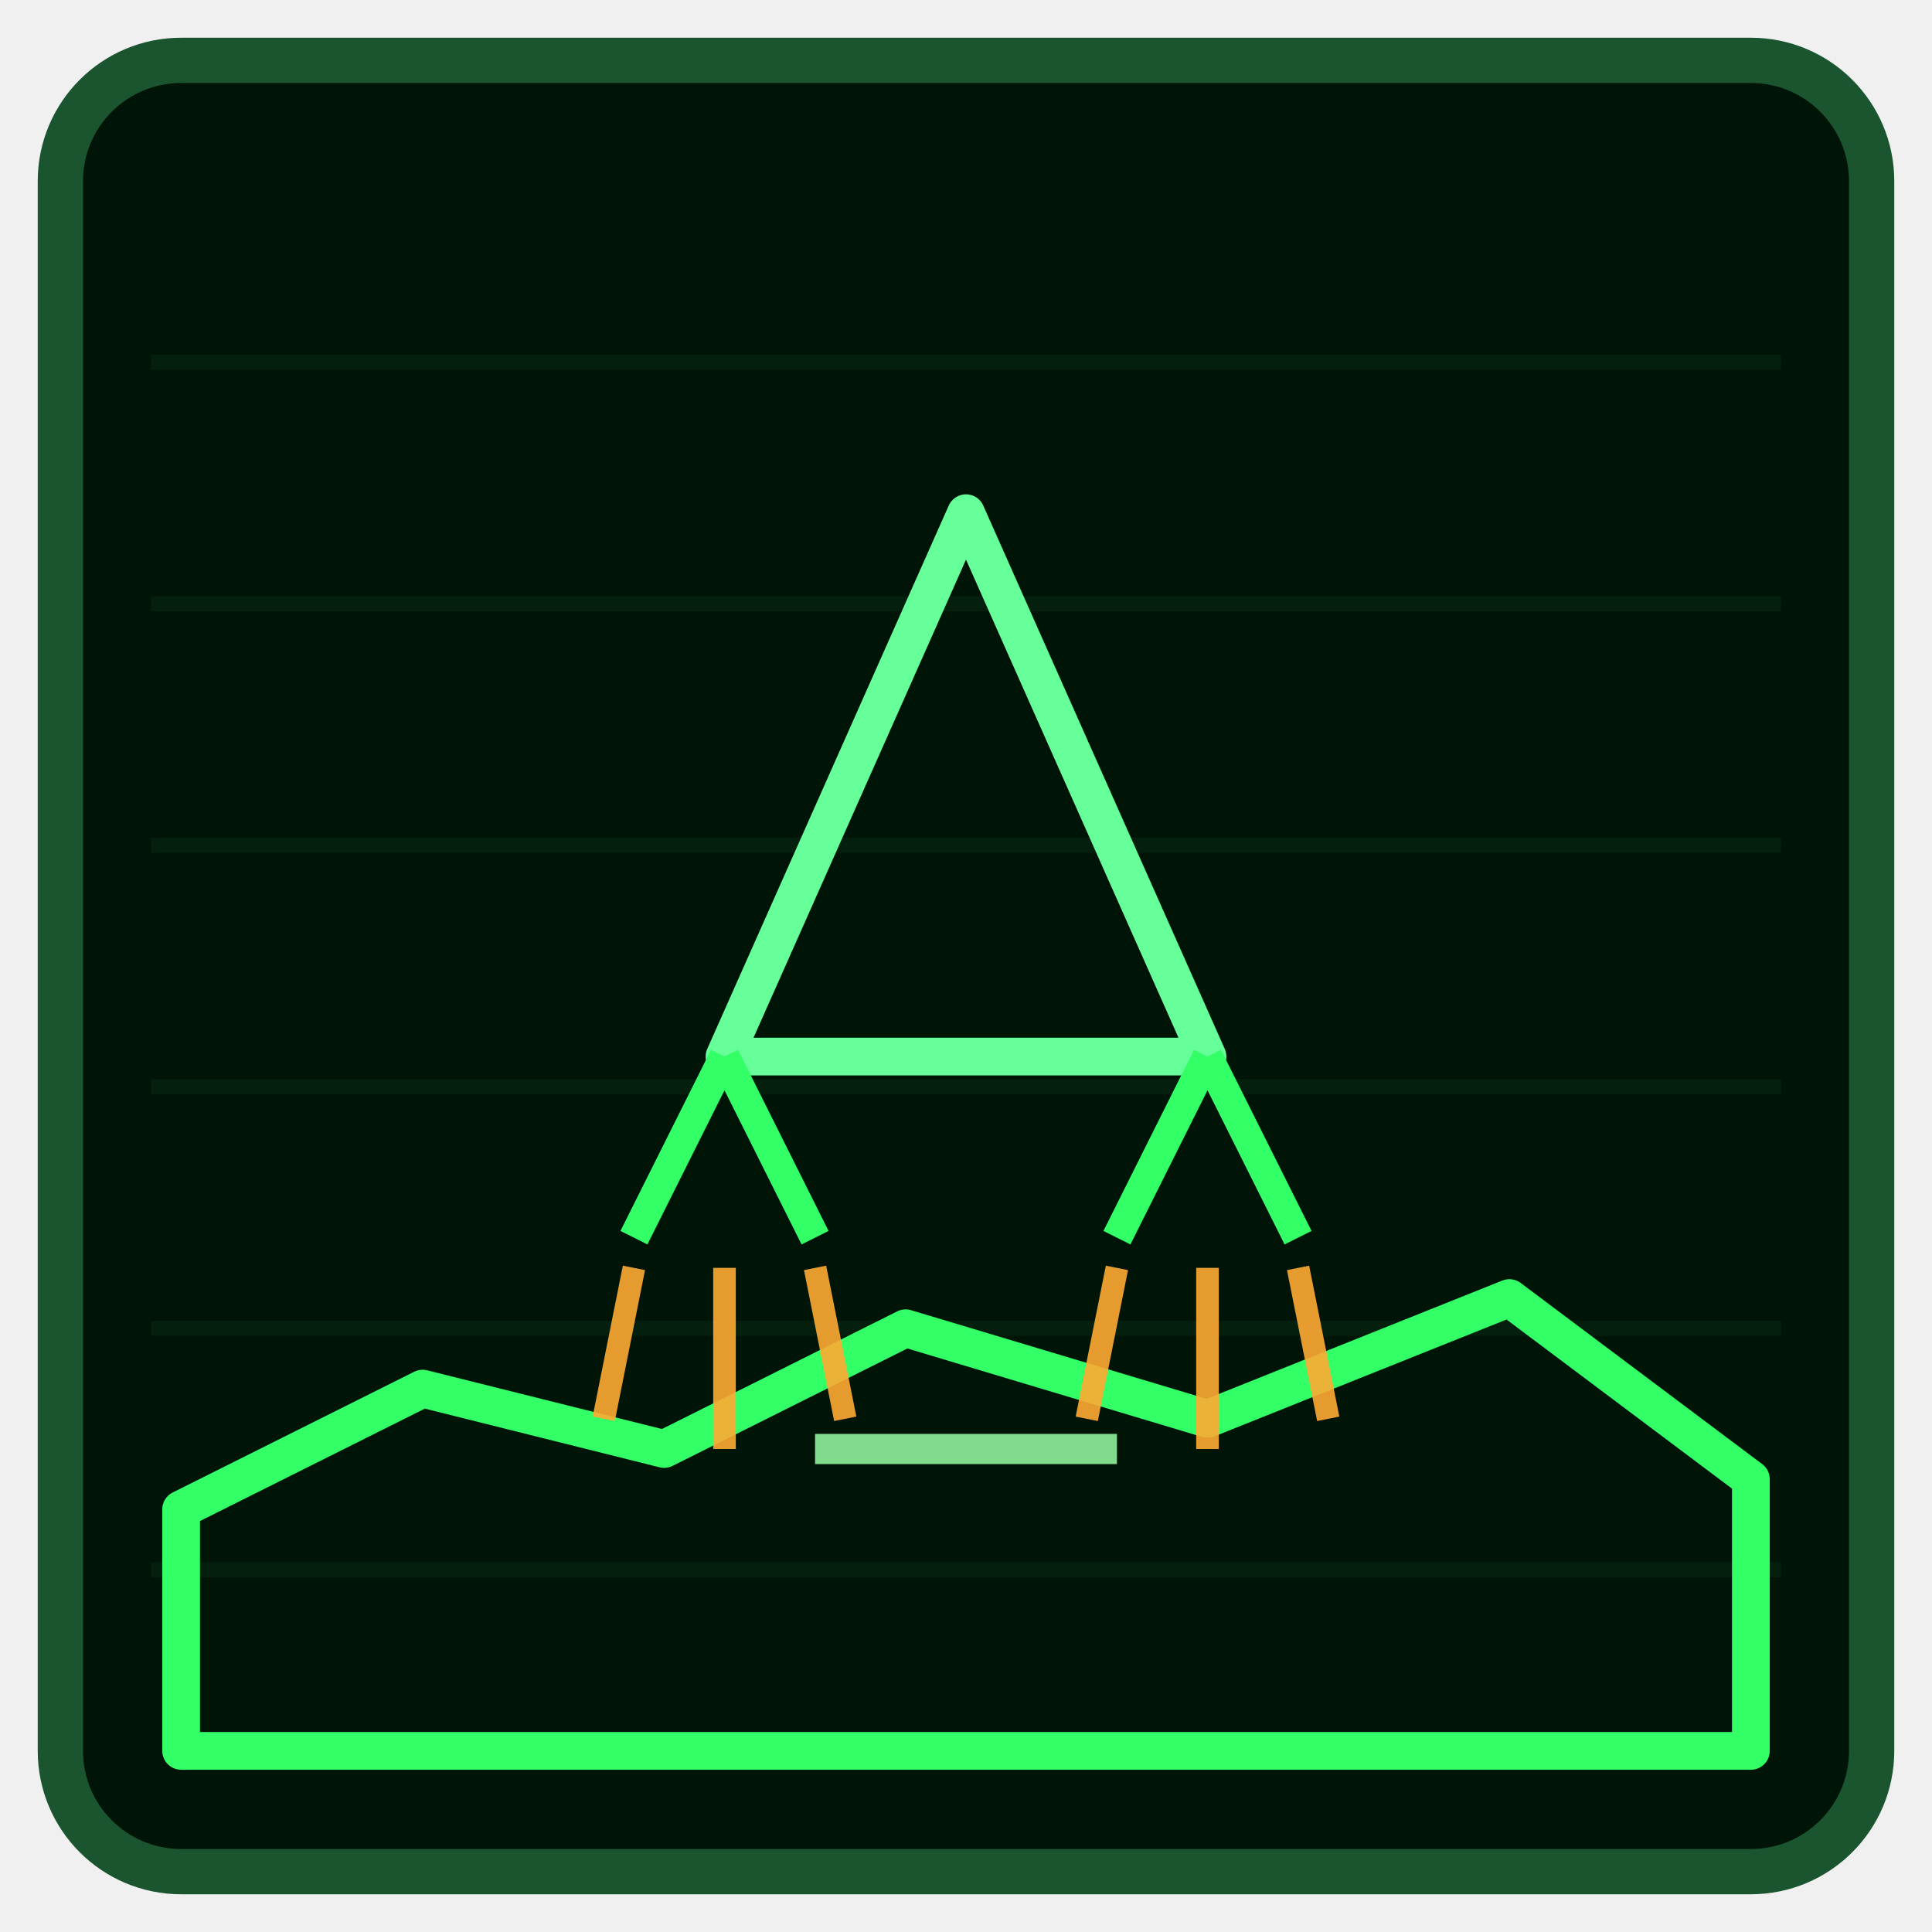
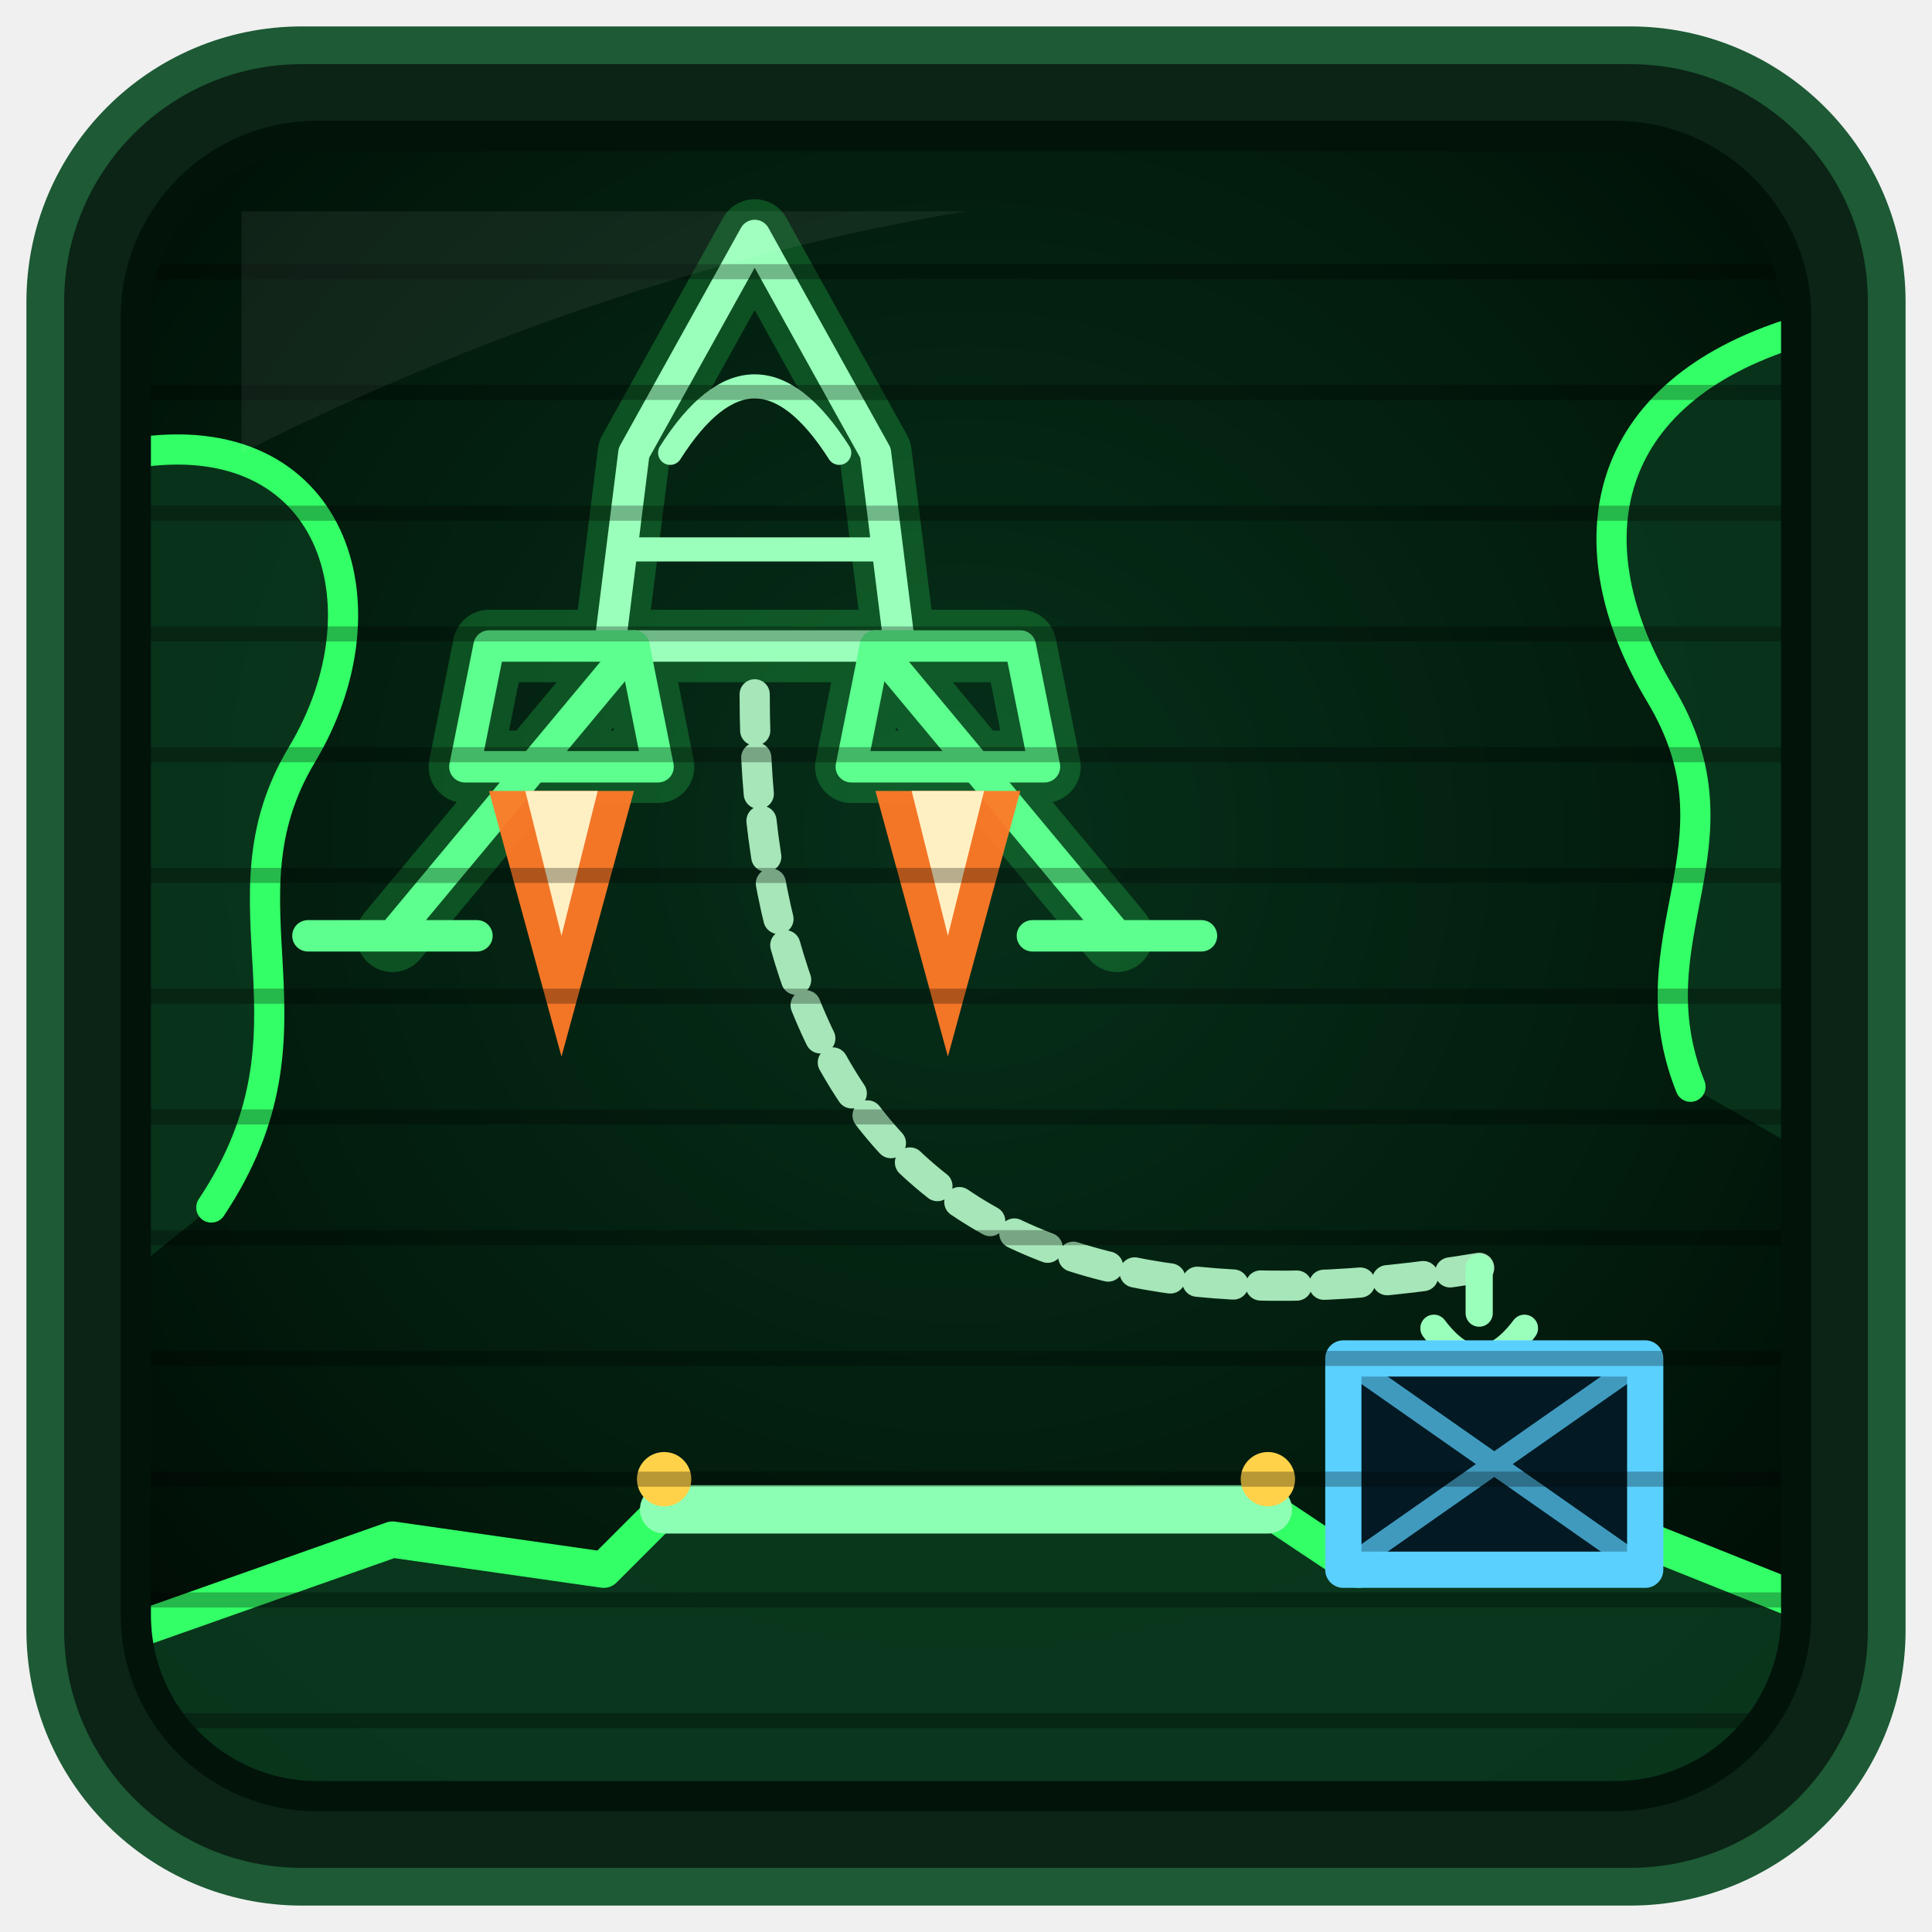
<svg xmlns="http://www.w3.org/2000/svg" viewBox="0 0 128 128" role="img">
-   <rect x="4" y="4" width="120" height="120" rx="8" fill="#001408" stroke="#1a5530" stroke-width="3" />
-   <g stroke="#0a2a14" stroke-width="1" opacity="0.5">
-     <line x1="10" y1="24" x2="118" y2="24" />
-     <line x1="10" y1="40" x2="118" y2="40" />
-     <line x1="10" y1="56" x2="118" y2="56" />
-     <line x1="10" y1="72" x2="118" y2="72" />
-     <line x1="10" y1="88" x2="118" y2="88" />
-     <line x1="10" y1="104" x2="118" y2="104" />
+   <defs>
+     <radialGradient id="screen" cx="50%" cy="42%" r="75%">
+       <stop offset="0" stop-color="#06301a" />
+       <stop offset="0.65" stop-color="#021a0c" />
+       <stop offset="1" stop-color="#000a04" />
+     </radialGradient>
+     <clipPath id="glass">
+       <rect x="9" y="9" width="110" height="110" rx="12" />
+     </clipPath>
+   </defs>
+   <rect x="3" y="3" width="122" height="122" rx="17" fill="#0b2415" stroke="#1d5a35" stroke-width="2.5" />
+   <rect x="9" y="9" width="110" height="110" rx="12" fill="url(#screen)" />
+   <g clip-path="url(#glass)">
+     <path d="M9 30 C22 28 26 40 20 50 C14 60 22 68 14 80 L9 84 Z" fill="#0a3a1e" opacity="0.8" />
+     <path d="M119 22 C106 26 104 36 110 46 C116 56 108 62 112 72 L119 76 Z" fill="#0a3a1e" opacity="0.8" />
+     <path d="M9 30 C22 28 26 40 20 50 C14 60 22 68 14 80" fill="none" stroke="#33ff66" stroke-width="2" stroke-linecap="round" />
+     <path d="M119 22 C106 26 104 36 110 46 C116 56 108 62 112 72" fill="none" stroke="#33ff66" stroke-width="2" stroke-linecap="round" />
+     <path d="M9 108 L26 102 L40 104 L44 100 L84 100 L90 104 L104 100 L119 106 L119 119 L9 119 Z" fill="#0a3a1e" opacity="0.9" />
+     <path d="M9 108 L26 102 L40 104 L44 100 M84 100 L90 104 L104 100 L119 106" fill="none" stroke="#33ff66" stroke-width="2.4" stroke-linejoin="round" />
+     <path d="M44 100 L84 100" stroke="#8dffb4" stroke-width="3.2" stroke-linecap="round" />
+     <circle cx="44" cy="98" r="1.8" fill="#ffd24a" />
+     <circle cx="84" cy="98" r="1.8" fill="#ffd24a" />
+     <g transform="translate(2 -2) scale(0.8)" fill="none" stroke-linejoin="round" stroke-linecap="round">
+       <g id="ship-glow" stroke="#33ff66" stroke-width="6" opacity="0.22">
+         <path d="M60 22 L70 40 L72 56 L48 56 L50 40 Z" />
+         <path d="M36 66 L38 56 L50 56 L52 66 Z M68 66 L70 56 L82 56 L84 66 Z" />
+         <path d="M50 56 L30 80 M70 56 L90 80" />
+       </g>
+       <g stroke="#9bffbc" stroke-width="2.6">
+         <path d="M60 22 L70 40 L72 56 L48 56 L50 40 Z" />
+         <path d="M53 40 Q60 29 67 40 M50 48 L70 48" stroke-width="2" />
+         <path d="M36 66 L38 56 L50 56 L52 66 Z M68 66 L70 56 L82 56 L84 66 Z" stroke="#5dff8f" />
+         <path d="M50 56 L30 80 M70 56 L90 80 M23 80 L37 80 M83 80 L97 80" stroke="#5dff8f" />
+       </g>
+       <path d="M38 68 L50 68 L44 90 Z M70 68 L82 68 L76 90 Z" fill="#ff7a28" stroke="none" opacity="0.95" />
+       <path d="M41 68 L47 68 L44 80 Z M73 68 L79 68 L76 80 Z" fill="#fff0c4" stroke="none" />
+     </g>
+     <path d="M50 46 Q50 92 98 84" fill="none" stroke="#a6e6b8" stroke-width="2" stroke-dasharray="2.4 1.8" stroke-linecap="round" />
+     <path d="M98 84 L98 87 M95 88 Q98 92 101 88" fill="none" stroke="#9bffbc" stroke-width="1.8" stroke-linecap="round" />
+     <rect x="89" y="90" width="20" height="14" fill="#031a24" stroke="#5ad0ff" stroke-width="2.4" stroke-linejoin="round" />
+     <path d="M89 90 L109 104 M109 90 L89 104" stroke="#5ad0ff" stroke-width="1.4" opacity="0.7" />
+     <g stroke="#000" stroke-width="1" opacity="0.28">
+       <path d="M9 18H119M9 26H119M9 34H119M9 42H119M9 50H119M9 58H119M9 66H119M9 74H119M9 82H119M9 90H119M9 98H119M9 106H119M9 114H119" />
+     </g>
+     <path d="M16 14 H64 Q40 18 16 30 Z" fill="#fff" opacity="0.06" />
  </g>
-   <path d="M12 100 L28 92 L44 96 L60 88 L80 94 L100 86 L116 98 L116 116 L12 116 Z" fill="none" stroke="#33ff66" stroke-width="2.5" stroke-linejoin="round" />
-   <path d="M64 34 L48 70 L80 70 Z" fill="none" stroke="#66ff99" stroke-width="2.5" stroke-linejoin="round" />
-   <path d="M48 70 L42 82 M48 70 L54 82" fill="none" stroke="#33ff66" stroke-width="2" />
-   <path d="M80 70 L74 82 M80 70 L86 82" fill="none" stroke="#33ff66" stroke-width="2" />
-   <path d="M42 84 L40 94 M48 84 L48 96 M54 84 L56 94" stroke="#ffaa33" stroke-width="1.5" opacity="0.9" />
-   <path d="M74 84 L72 94 M80 84 L80 96 M86 84 L88 94" stroke="#ffaa33" stroke-width="1.5" opacity="0.9" />
-   <line x1="54" y1="96" x2="74" y2="96" stroke="#80dc8c" stroke-width="2" />
+   <rect x="9" y="9" width="110" height="110" rx="12" fill="none" stroke="#02130a" stroke-width="2" />
</svg>
